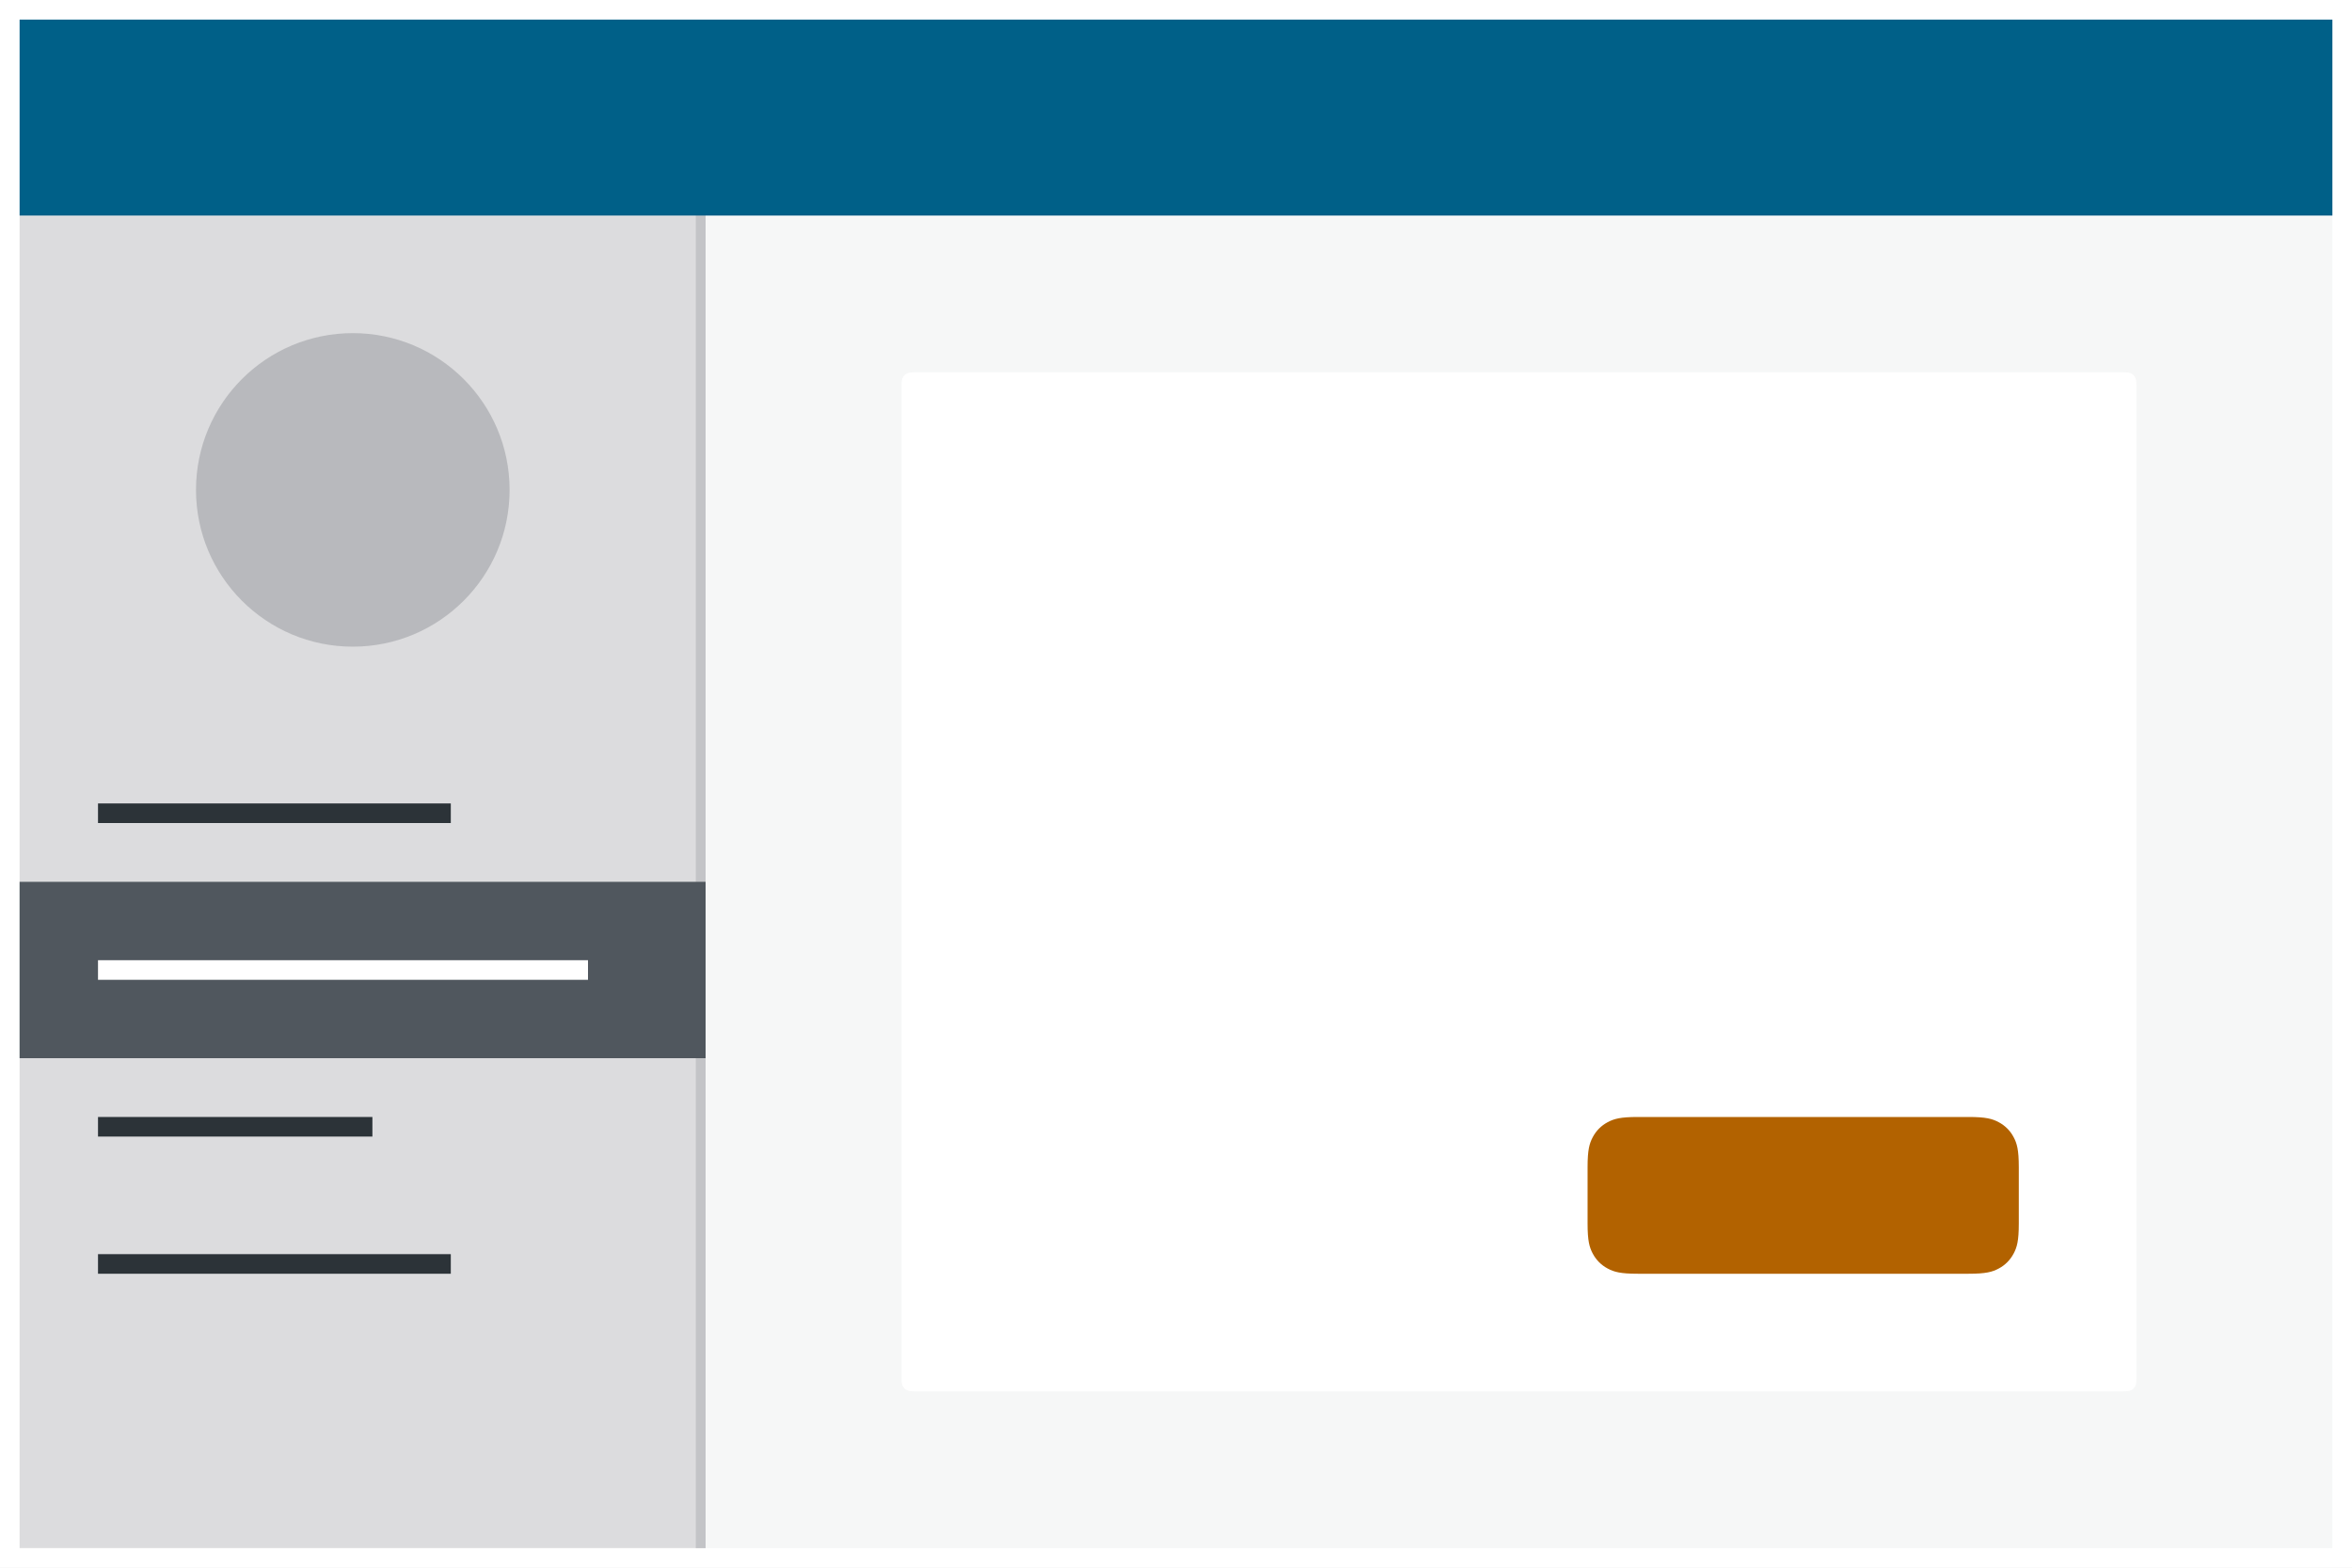
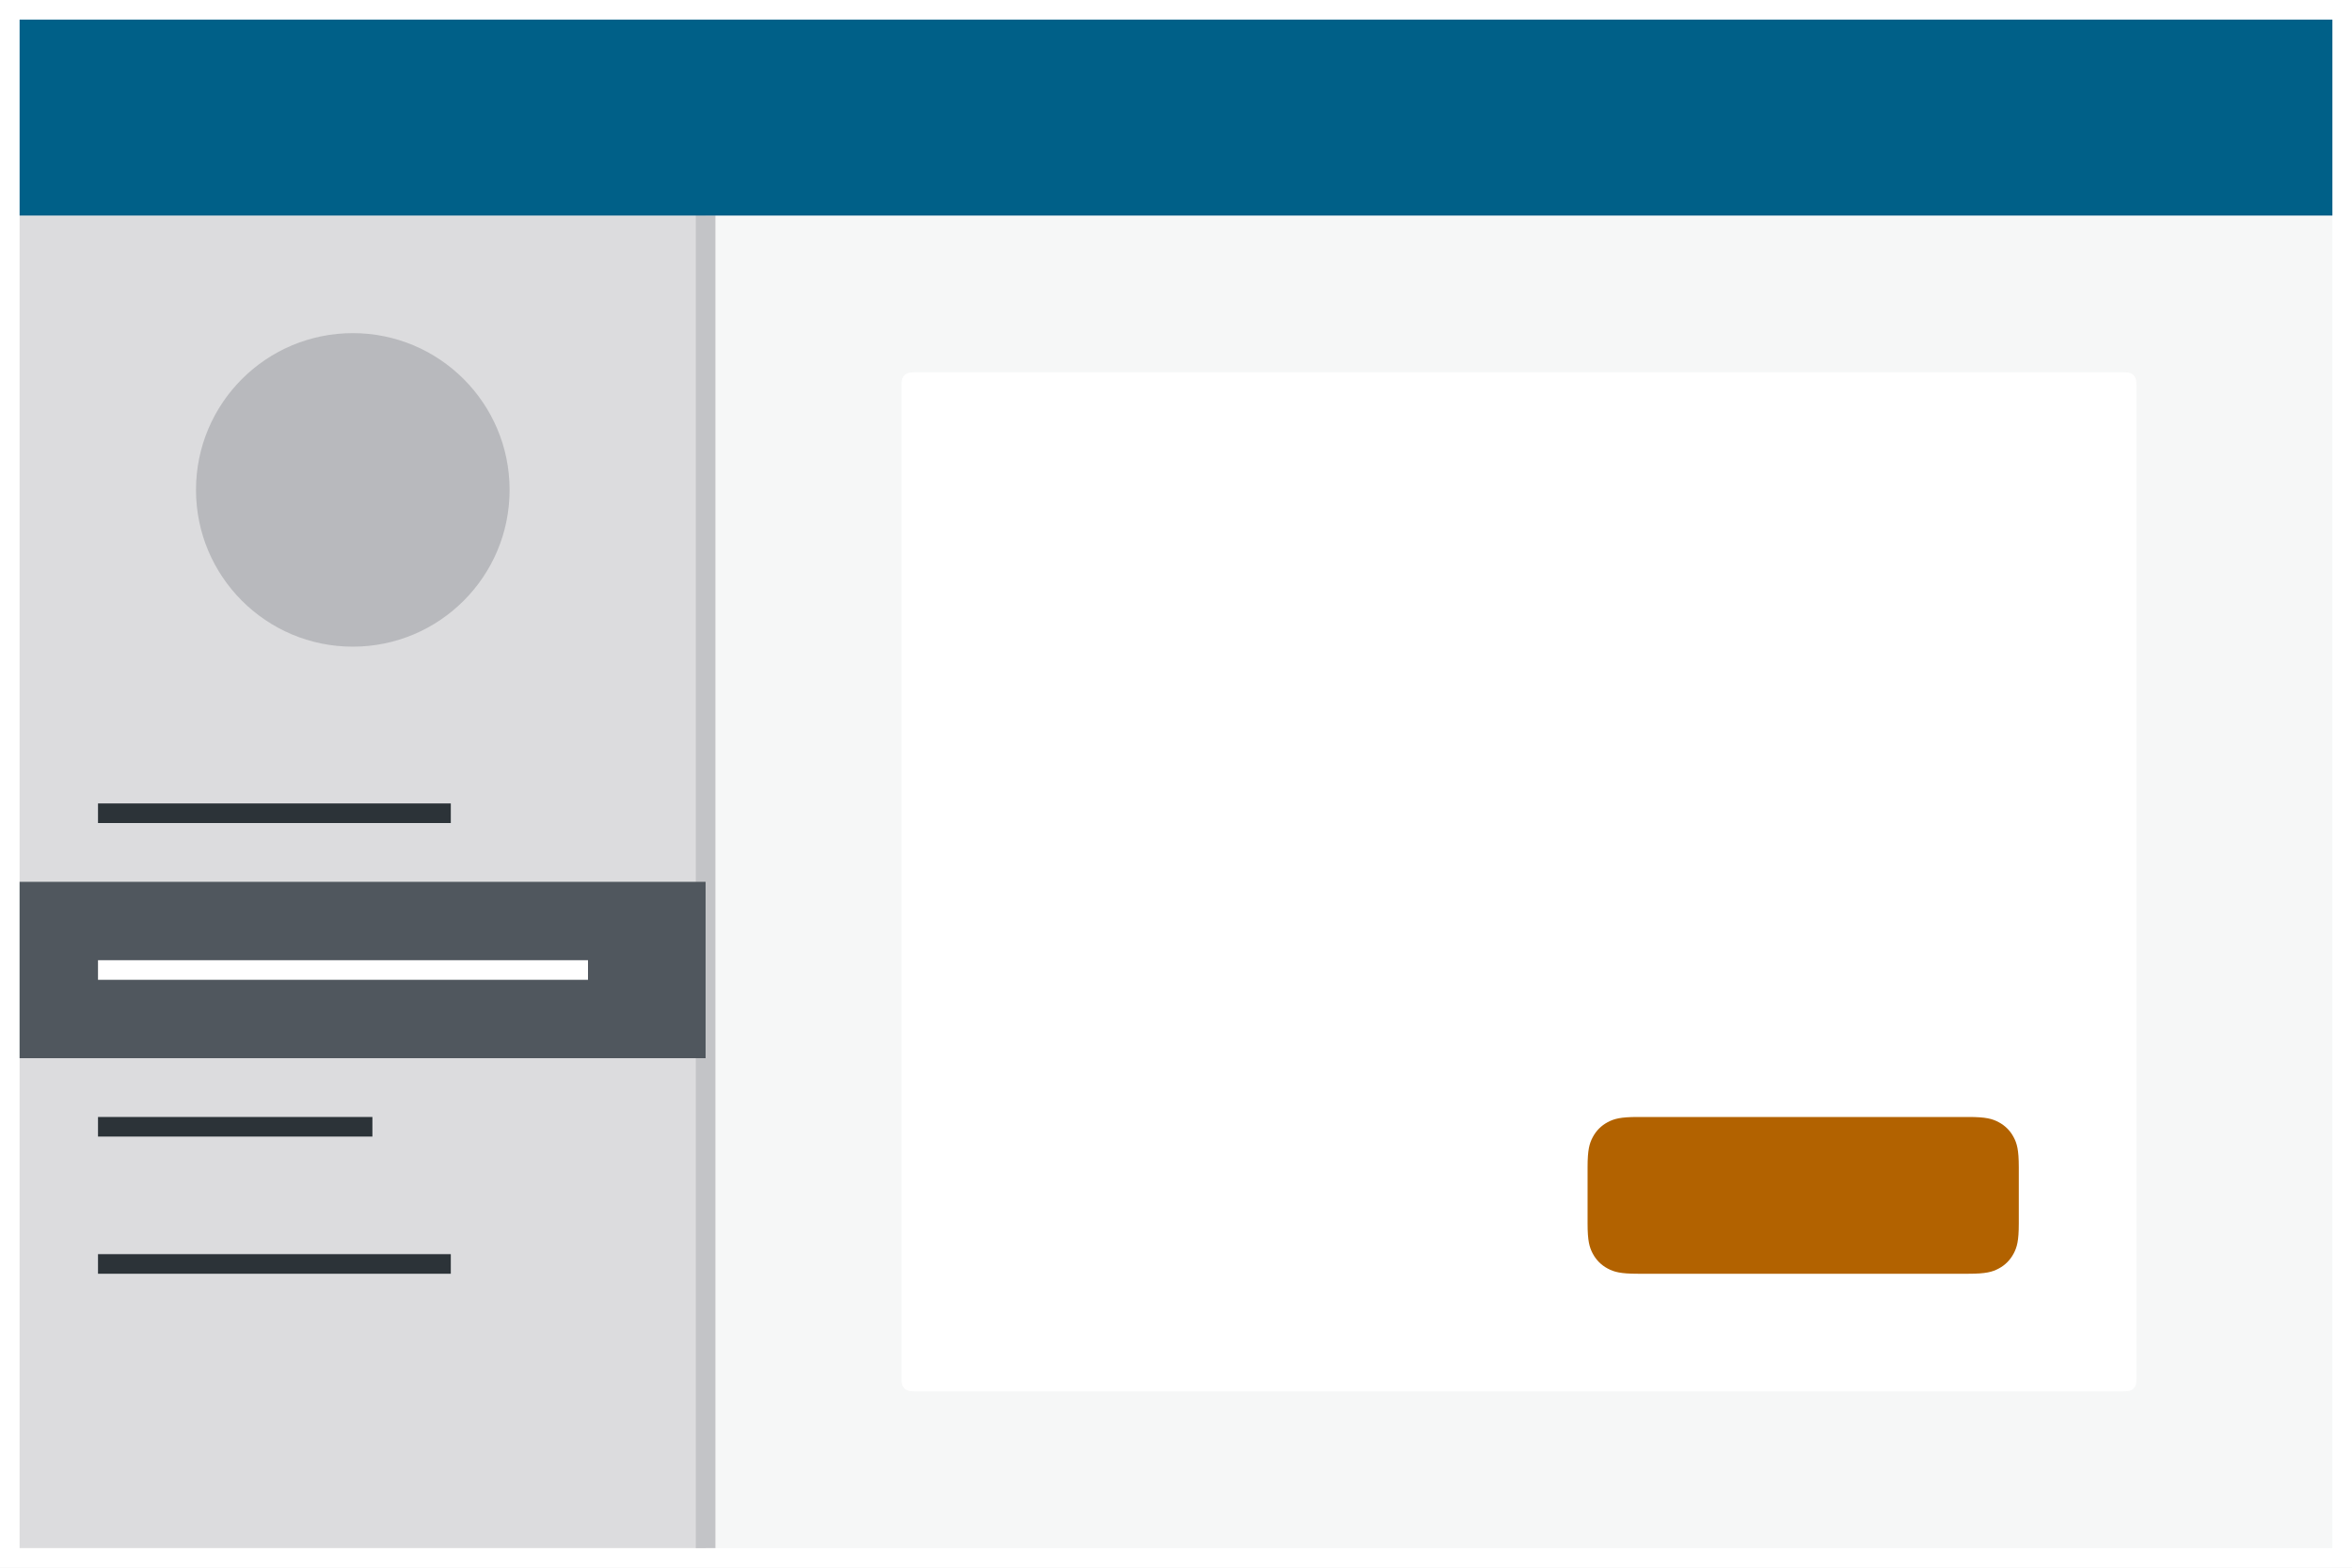
<svg xmlns="http://www.w3.org/2000/svg" width="120" height="80">
  <g fill="none" fill-rule="evenodd">
    <path fill="#FFF" d="M0 0h120v80H0z" />
    <path fill="#F6F7F7" d="M36 11h83v68H36z" />
    <path d="M46.641 19h61.718c.223 0 .304.023.385.067a.454.454 0 01.19.189c.043.081.066.162.066.385v50.718c0 .223-.023.304-.067.385a.454.454 0 01-.189.19c-.081.043-.162.066-.385.066H46.641c-.223 0-.304-.023-.385-.067a.454.454 0 01-.19-.189c-.043-.081-.066-.162-.066-.385V19.641c0-.223.023-.304.067-.385a.454.454 0 01.189-.19c.081-.043.162-.066.385-.066z" fill="#FFF" />
    <path d="M83.564 57h16.872c.892 0 1.215.093 1.54.267.327.174.583.43.757.756.174.326.267.65.267 1.54v2.873c0 .892-.093 1.215-.267 1.54-.174.327-.43.583-.756.757-.326.174-.65.267-1.54.267H83.563c-.892 0-1.215-.093-1.54-.267a1.817 1.817 0 01-.757-.756c-.174-.326-.267-.65-.267-1.54v-2.873c0-.892.093-1.215.267-1.54.174-.327.43-.583.756-.757.326-.174.65-.267 1.54-.267z" fill="#B26200" />
    <path fill="#DCDCDE" d="M1 11h35v68H1z" />
-     <path fill="#C3C4C7" d="M35.5 11h.5v68h-.5z" />
+     <path fill="#C3C4C7" d="M35.5 11h1v68h-1z" />
    <path d="M23 64v1H5v-1h18zm-4-7v1H5v-1h14zm4-16v1H5v-1h18z" fill="#2C3338" />
    <path fill="#50575E" d="M1 45h35v9H1z" />
    <path fill="#FFF" d="M5 49h25v1H5z" />
    <circle fill-opacity=".3" fill="#646970" cx="18" cy="25" r="8" />
    <path fill="#006088" d="M1 1h118v10H1z" />
  </g>
</svg>
